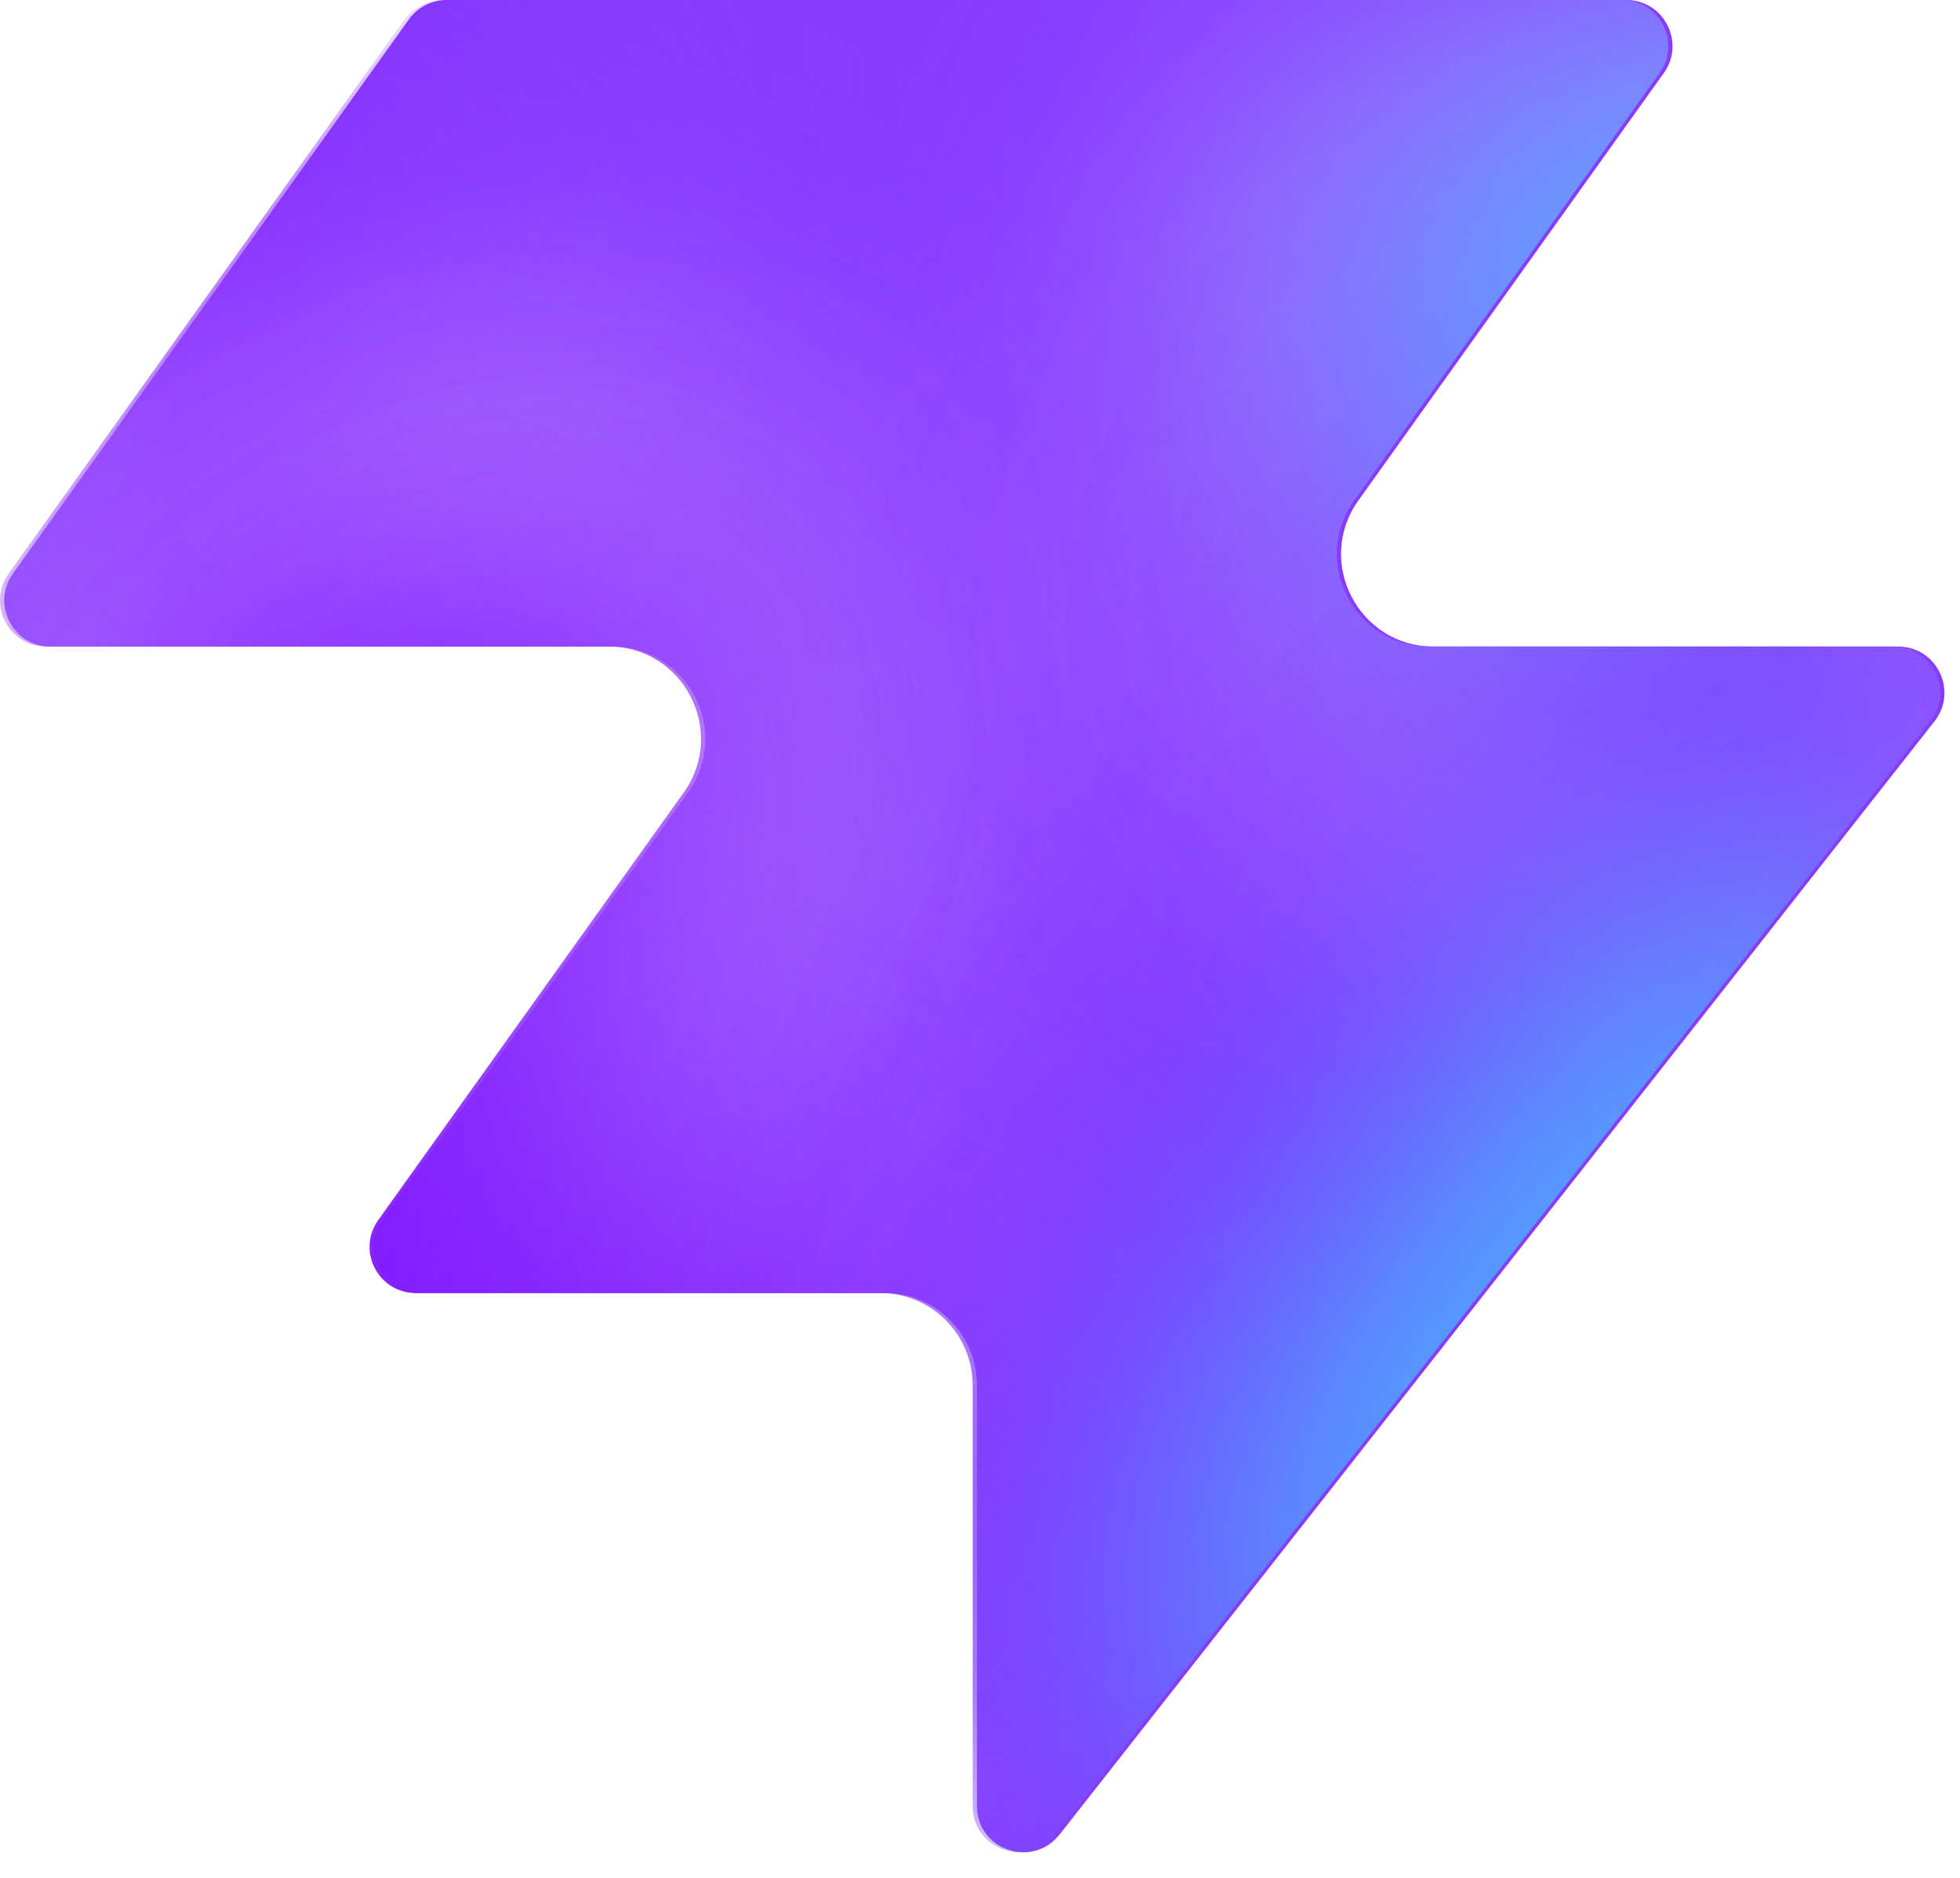
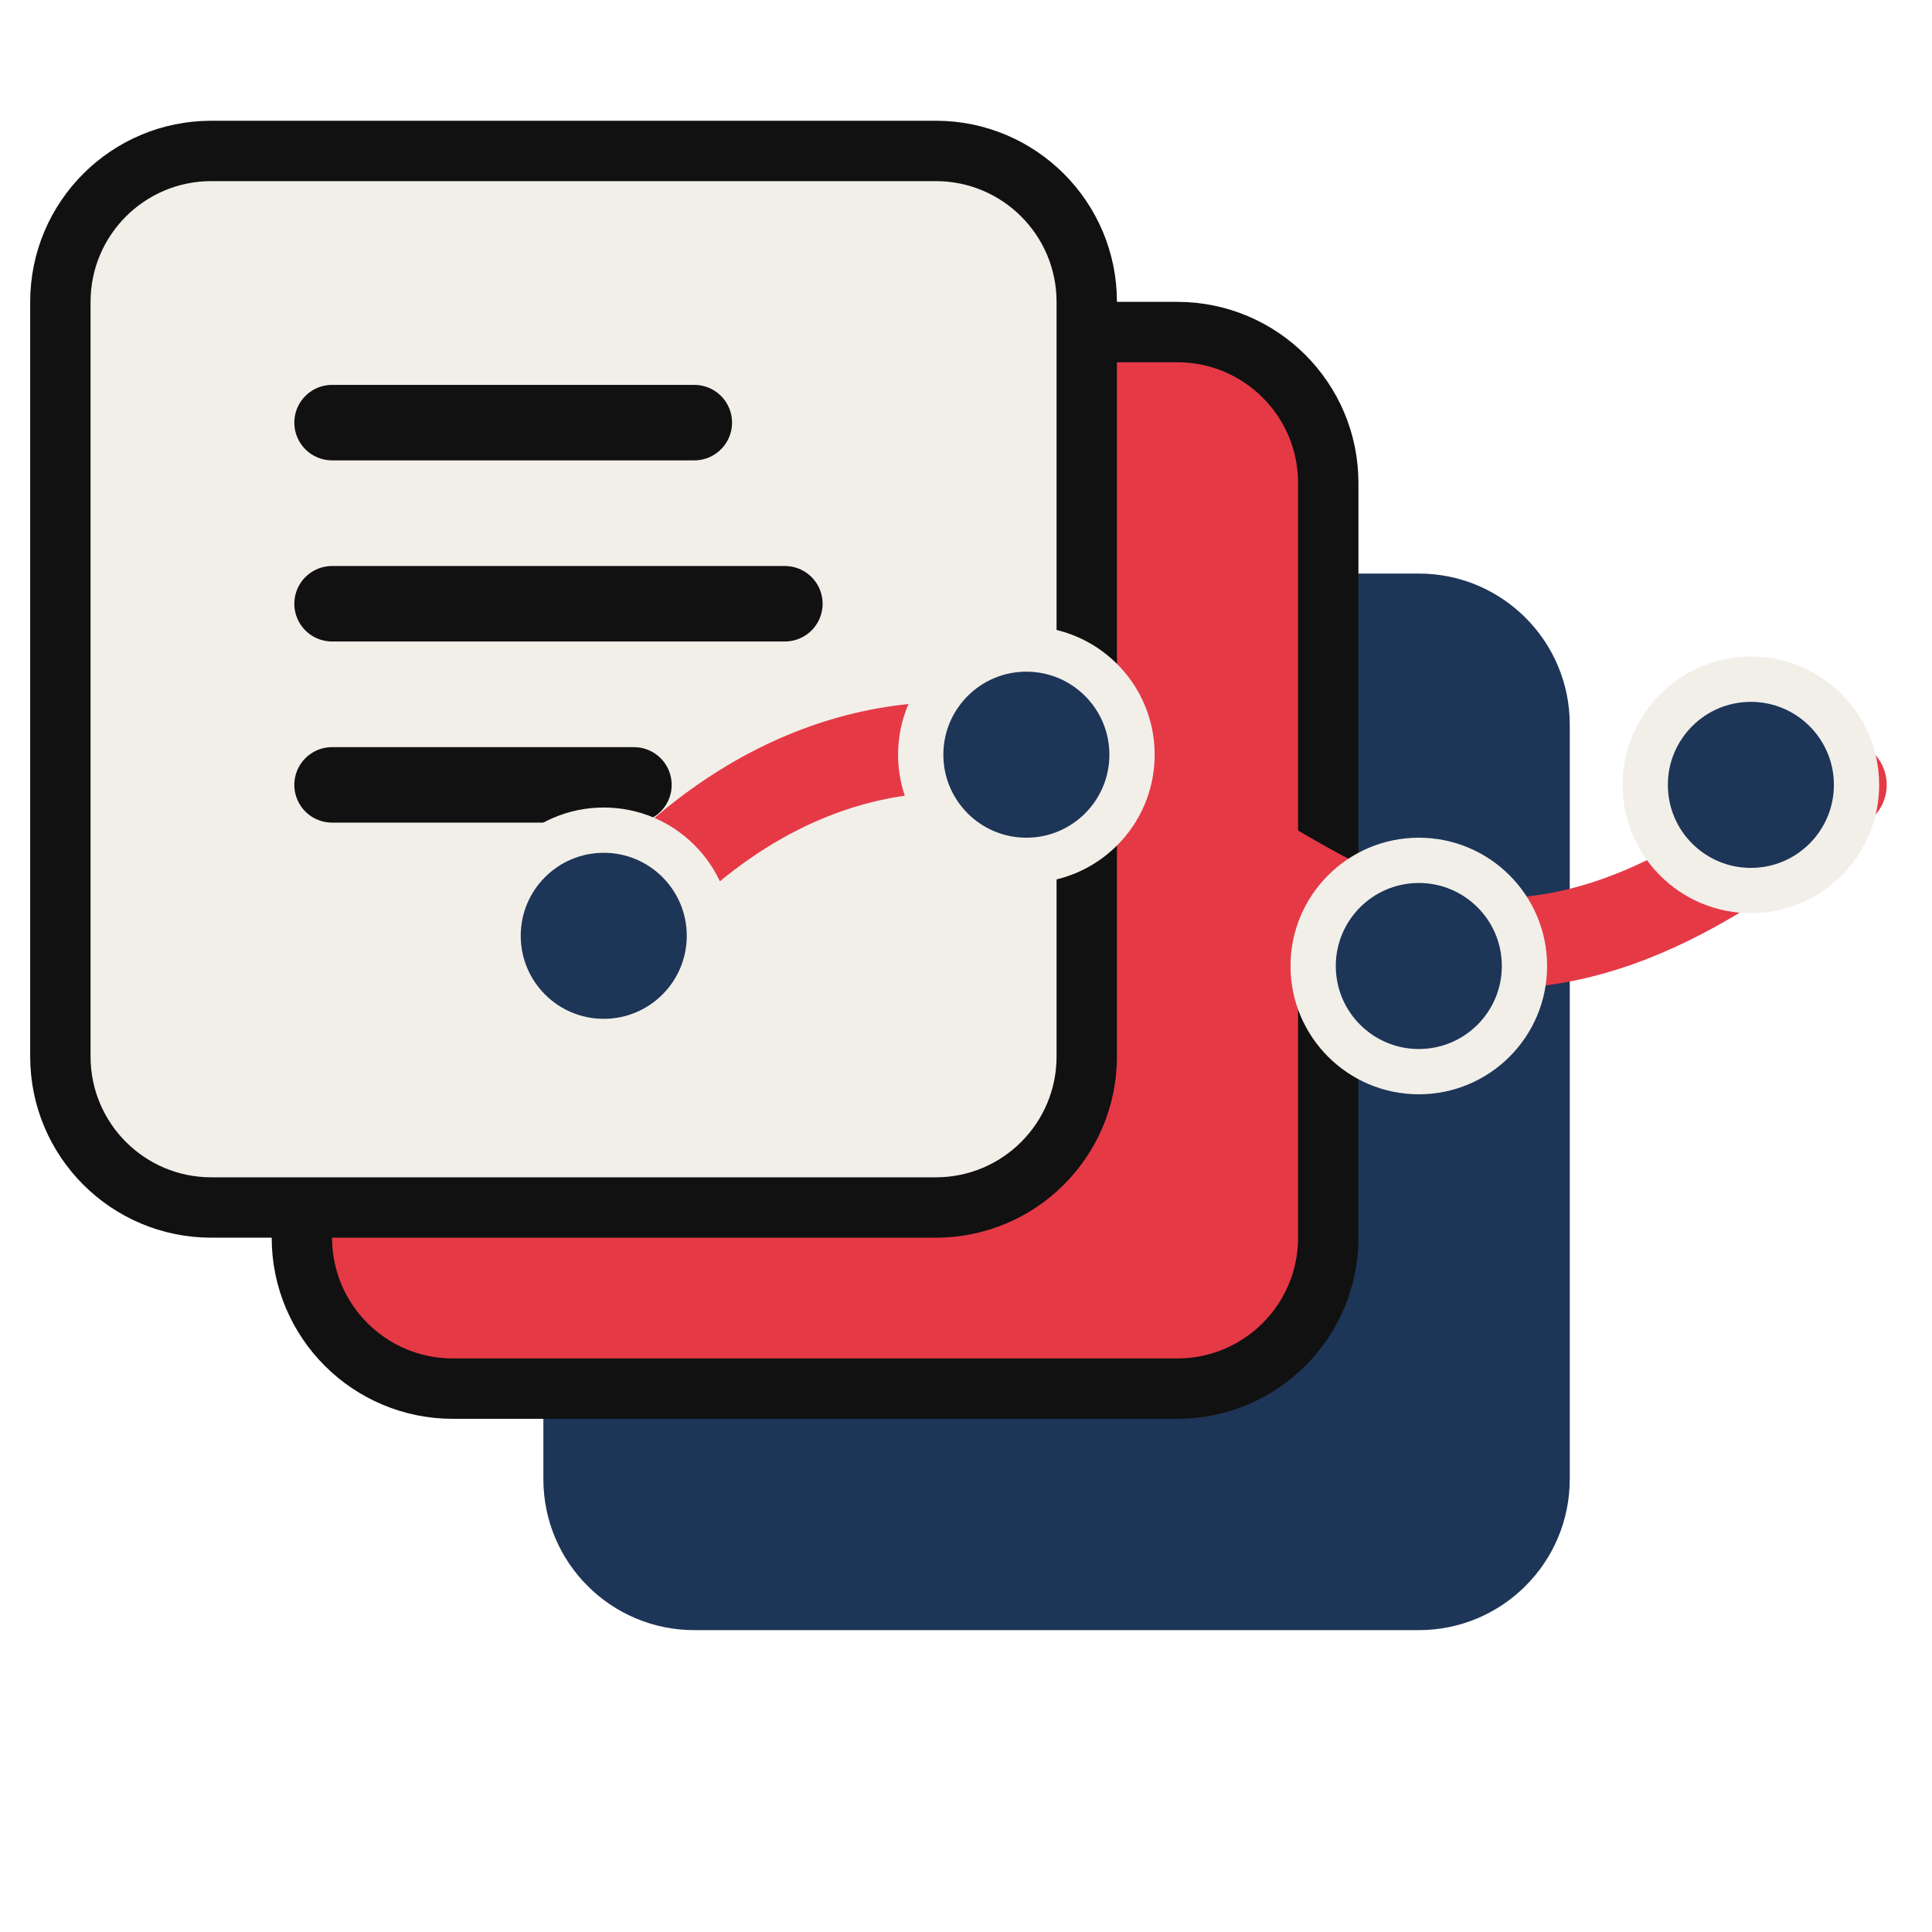
- <svg xmlns="http://www.w3.org/2000/svg" width="48" height="46" fill="none" viewBox="0 0 48 46">
-   <path fill="#863bff" d="M25.946 44.938c-.664.845-2.021.375-2.021-.698V33.937a2.26 2.26 0 0 0-2.262-2.262H10.287c-.92 0-1.456-1.04-.92-1.788l7.48-10.471c1.07-1.497 0-3.578-1.842-3.578H1.237c-.92 0-1.456-1.04-.92-1.788L10.013.474c.214-.297.556-.474.92-.474h28.894c.92 0 1.456 1.04.92 1.788l-7.48 10.471c-1.07 1.498 0 3.579 1.842 3.579h11.377c.943 0 1.473 1.088.89 1.83L25.947 44.94z" style="fill:#863bff;fill:color(display-p3 .525 .23 1);fill-opacity:1" />
-   <mask id="a" width="48" height="46" x="0" y="0" maskUnits="userSpaceOnUse" style="mask-type:alpha">
-     <path fill="#000" d="M25.842 44.938c-.664.844-2.021.375-2.021-.698V33.937a2.26 2.26 0 0 0-2.262-2.262H10.183c-.92 0-1.456-1.04-.92-1.788l7.48-10.471c1.07-1.498 0-3.579-1.842-3.579H1.133c-.92 0-1.456-1.04-.92-1.787L9.91.473c.214-.297.556-.474.92-.474h28.894c.92 0 1.456 1.04.92 1.788l-7.48 10.471c-1.07 1.498 0 3.578 1.842 3.578h11.377c.943 0 1.473 1.088.89 1.832L25.843 44.94z" style="fill:#000;fill-opacity:1" />
-   </mask>
-   <g mask="url(#a)">
-     <g filter="url(#b)">
-       <ellipse cx="5.508" cy="14.704" fill="#ede6ff" rx="5.508" ry="14.704" style="fill:#ede6ff;fill:color(display-p3 .927 .903 1);fill-opacity:1" transform="matrix(.00324 1 1 -.00324 -4.47 31.516)" />
-     </g>
-     <g filter="url(#c)">
-       <ellipse cx="10.399" cy="29.851" fill="#ede6ff" rx="10.399" ry="29.851" style="fill:#ede6ff;fill:color(display-p3 .927 .903 1);fill-opacity:1" transform="matrix(.00324 1 1 -.00324 -39.328 7.883)" />
-     </g>
-     <g filter="url(#d)">
-       <ellipse cx="5.508" cy="30.487" fill="#7e14ff" rx="5.508" ry="30.487" style="fill:#7e14ff;fill:color(display-p3 .492 .077 1);fill-opacity:1" transform="rotate(89.814 -25.913 -14.639)scale(1 -1)" />
-     </g>
-     <g filter="url(#e)">
-       <ellipse cx="5.508" cy="30.599" fill="#7e14ff" rx="5.508" ry="30.599" style="fill:#7e14ff;fill:color(display-p3 .492 .077 1);fill-opacity:1" transform="rotate(89.814 -32.644 -3.334)scale(1 -1)" />
-     </g>
-     <g filter="url(#f)">
-       <ellipse cx="5.508" cy="30.599" fill="#7e14ff" rx="5.508" ry="30.599" style="fill:#7e14ff;fill:color(display-p3 .492 .077 1);fill-opacity:1" transform="matrix(.00324 1 1 -.00324 -34.34 30.47)" />
-     </g>
-     <g filter="url(#g)">
-       <ellipse cx="14.072" cy="22.078" fill="#ede6ff" rx="14.072" ry="22.078" style="fill:#ede6ff;fill:color(display-p3 .927 .903 1);fill-opacity:1" transform="rotate(93.35 24.506 48.493)scale(-1 1)" />
-     </g>
-     <g filter="url(#h)">
-       <ellipse cx="3.47" cy="21.501" fill="#7e14ff" rx="3.47" ry="21.501" style="fill:#7e14ff;fill:color(display-p3 .492 .077 1);fill-opacity:1" transform="rotate(89.009 28.708 47.59)scale(-1 1)" />
-     </g>
-     <g filter="url(#i)">
-       <ellipse cx="3.47" cy="21.501" fill="#7e14ff" rx="3.47" ry="21.501" style="fill:#7e14ff;fill:color(display-p3 .492 .077 1);fill-opacity:1" transform="rotate(89.009 28.708 47.59)scale(-1 1)" />
-     </g>
-     <g filter="url(#j)">
-       <ellipse cx=".387" cy="8.972" fill="#7e14ff" rx="4.407" ry="29.108" style="fill:#7e14ff;fill:color(display-p3 .492 .077 1);fill-opacity:1" transform="rotate(39.51 .387 8.972)" />
-     </g>
-     <g filter="url(#k)">
-       <ellipse cx="47.523" cy="-6.092" fill="#7e14ff" rx="4.407" ry="29.108" style="fill:#7e14ff;fill:color(display-p3 .492 .077 1);fill-opacity:1" transform="rotate(37.892 47.523 -6.092)" />
-     </g>
-     <g filter="url(#l)">
-       <ellipse cx="41.412" cy="6.333" fill="#47bfff" rx="5.971" ry="9.665" style="fill:#47bfff;fill:color(display-p3 .28 .748 1);fill-opacity:1" transform="rotate(37.892 41.412 6.333)" />
-     </g>
-     <g filter="url(#m)">
-       <ellipse cx="-1.879" cy="38.332" fill="#7e14ff" rx="4.407" ry="29.108" style="fill:#7e14ff;fill:color(display-p3 .492 .077 1);fill-opacity:1" transform="rotate(37.892 -1.88 38.332)" />
-     </g>
-     <g filter="url(#n)">
-       <ellipse cx="-1.879" cy="38.332" fill="#7e14ff" rx="4.407" ry="29.108" style="fill:#7e14ff;fill:color(display-p3 .492 .077 1);fill-opacity:1" transform="rotate(37.892 -1.88 38.332)" />
-     </g>
-     <g filter="url(#o)">
-       <ellipse cx="35.651" cy="29.907" fill="#7e14ff" rx="4.407" ry="29.108" style="fill:#7e14ff;fill:color(display-p3 .492 .077 1);fill-opacity:1" transform="rotate(37.892 35.651 29.907)" />
-     </g>
-     <g filter="url(#p)">
-       <ellipse cx="38.418" cy="32.4" fill="#47bfff" rx="5.971" ry="15.297" style="fill:#47bfff;fill:color(display-p3 .28 .748 1);fill-opacity:1" transform="rotate(37.892 38.418 32.4)" />
-     </g>
-   </g>
-   <defs>
-     <filter id="b" width="60.045" height="41.654" x="-19.77" y="16.149" color-interpolation-filters="sRGB" filterUnits="userSpaceOnUse">
-       <feFlood flood-opacity="0" result="BackgroundImageFix" />
-       <feBlend in="SourceGraphic" in2="BackgroundImageFix" result="shape" />
-       <feGaussianBlur result="effect1_foregroundBlur_2002_17158" stdDeviation="7.659" />
-     </filter>
-     <filter id="c" width="90.34" height="51.437" x="-54.613" y="-7.533" color-interpolation-filters="sRGB" filterUnits="userSpaceOnUse">
-       <feFlood flood-opacity="0" result="BackgroundImageFix" />
-       <feBlend in="SourceGraphic" in2="BackgroundImageFix" result="shape" />
-       <feGaussianBlur result="effect1_foregroundBlur_2002_17158" stdDeviation="7.659" />
-     </filter>
-     <filter id="d" width="79.355" height="29.4" x="-49.64" y="2.03" color-interpolation-filters="sRGB" filterUnits="userSpaceOnUse">
-       <feFlood flood-opacity="0" result="BackgroundImageFix" />
-       <feBlend in="SourceGraphic" in2="BackgroundImageFix" result="shape" />
-       <feGaussianBlur result="effect1_foregroundBlur_2002_17158" stdDeviation="4.596" />
-     </filter>
-     <filter id="e" width="79.579" height="29.4" x="-45.045" y="20.029" color-interpolation-filters="sRGB" filterUnits="userSpaceOnUse">
-       <feFlood flood-opacity="0" result="BackgroundImageFix" />
-       <feBlend in="SourceGraphic" in2="BackgroundImageFix" result="shape" />
-       <feGaussianBlur result="effect1_foregroundBlur_2002_17158" stdDeviation="4.596" />
-     </filter>
-     <filter id="f" width="79.579" height="29.4" x="-43.513" y="21.178" color-interpolation-filters="sRGB" filterUnits="userSpaceOnUse">
-       <feFlood flood-opacity="0" result="BackgroundImageFix" />
-       <feBlend in="SourceGraphic" in2="BackgroundImageFix" result="shape" />
-       <feGaussianBlur result="effect1_foregroundBlur_2002_17158" stdDeviation="4.596" />
-     </filter>
-     <filter id="g" width="74.749" height="58.852" x="15.756" y="-17.901" color-interpolation-filters="sRGB" filterUnits="userSpaceOnUse">
-       <feFlood flood-opacity="0" result="BackgroundImageFix" />
-       <feBlend in="SourceGraphic" in2="BackgroundImageFix" result="shape" />
-       <feGaussianBlur result="effect1_foregroundBlur_2002_17158" stdDeviation="7.659" />
-     </filter>
-     <filter id="h" width="61.377" height="25.362" x="23.548" y="2.284" color-interpolation-filters="sRGB" filterUnits="userSpaceOnUse">
-       <feFlood flood-opacity="0" result="BackgroundImageFix" />
-       <feBlend in="SourceGraphic" in2="BackgroundImageFix" result="shape" />
-       <feGaussianBlur result="effect1_foregroundBlur_2002_17158" stdDeviation="4.596" />
-     </filter>
-     <filter id="i" width="61.377" height="25.362" x="23.548" y="2.284" color-interpolation-filters="sRGB" filterUnits="userSpaceOnUse">
-       <feFlood flood-opacity="0" result="BackgroundImageFix" />
-       <feBlend in="SourceGraphic" in2="BackgroundImageFix" result="shape" />
-       <feGaussianBlur result="effect1_foregroundBlur_2002_17158" stdDeviation="4.596" />
-     </filter>
-     <filter id="j" width="56.045" height="63.649" x="-27.636" y="-22.853" color-interpolation-filters="sRGB" filterUnits="userSpaceOnUse">
-       <feFlood flood-opacity="0" result="BackgroundImageFix" />
-       <feBlend in="SourceGraphic" in2="BackgroundImageFix" result="shape" />
-       <feGaussianBlur result="effect1_foregroundBlur_2002_17158" stdDeviation="4.596" />
-     </filter>
-     <filter id="k" width="54.814" height="64.646" x="20.116" y="-38.415" color-interpolation-filters="sRGB" filterUnits="userSpaceOnUse">
-       <feFlood flood-opacity="0" result="BackgroundImageFix" />
-       <feBlend in="SourceGraphic" in2="BackgroundImageFix" result="shape" />
-       <feGaussianBlur result="effect1_foregroundBlur_2002_17158" stdDeviation="4.596" />
-     </filter>
-     <filter id="l" width="33.541" height="35.313" x="24.641" y="-11.323" color-interpolation-filters="sRGB" filterUnits="userSpaceOnUse">
-       <feFlood flood-opacity="0" result="BackgroundImageFix" />
-       <feBlend in="SourceGraphic" in2="BackgroundImageFix" result="shape" />
-       <feGaussianBlur result="effect1_foregroundBlur_2002_17158" stdDeviation="4.596" />
-     </filter>
-     <filter id="m" width="54.814" height="64.646" x="-29.286" y="6.009" color-interpolation-filters="sRGB" filterUnits="userSpaceOnUse">
-       <feFlood flood-opacity="0" result="BackgroundImageFix" />
-       <feBlend in="SourceGraphic" in2="BackgroundImageFix" result="shape" />
-       <feGaussianBlur result="effect1_foregroundBlur_2002_17158" stdDeviation="4.596" />
-     </filter>
-     <filter id="n" width="54.814" height="64.646" x="-29.286" y="6.009" color-interpolation-filters="sRGB" filterUnits="userSpaceOnUse">
-       <feFlood flood-opacity="0" result="BackgroundImageFix" />
-       <feBlend in="SourceGraphic" in2="BackgroundImageFix" result="shape" />
-       <feGaussianBlur result="effect1_foregroundBlur_2002_17158" stdDeviation="4.596" />
-     </filter>
-     <filter id="o" width="54.814" height="64.646" x="8.244" y="-2.416" color-interpolation-filters="sRGB" filterUnits="userSpaceOnUse">
-       <feFlood flood-opacity="0" result="BackgroundImageFix" />
-       <feBlend in="SourceGraphic" in2="BackgroundImageFix" result="shape" />
-       <feGaussianBlur result="effect1_foregroundBlur_2002_17158" stdDeviation="4.596" />
-     </filter>
-     <filter id="p" width="39.409" height="43.623" x="18.713" y="10.588" color-interpolation-filters="sRGB" filterUnits="userSpaceOnUse">
-       <feFlood flood-opacity="0" result="BackgroundImageFix" />
-       <feBlend in="SourceGraphic" in2="BackgroundImageFix" result="shape" />
-       <feGaussianBlur result="effect1_foregroundBlur_2002_17158" stdDeviation="4.596" />
-     </filter>
-   </defs>
+ <svg xmlns="http://www.w3.org/2000/svg" viewBox="0 0 64 64" role="img" aria-label="Memoria Colectiva">
+   <path d="M23 19h24a5 5 0 0 1 5 5v25a5 5 0 0 1-5 5H23a5 5 0 0 1-5-5V24a5 5 0 0 1 5-5Z" fill="#1D3557" />
+   <path d="M15 11h24a5 5 0 0 1 5 5v25a5 5 0 0 1-5 5H15a5 5 0 0 1-5-5V16a5 5 0 0 1 5-5Z" fill="#E63946" stroke="#111111" stroke-width="2" />
+   <path d="M7 5h24a5 5 0 0 1 5 5v25a5 5 0 0 1-5 5H7a5 5 0 0 1-5-5V10a5 5 0 0 1 5-5Z" fill="#F2EFE9" stroke="#111111" stroke-width="2" />
+   <path d="M11 14h12M11 20h15M11 26h10" fill="none" stroke="#111111" stroke-linecap="round" stroke-width="2.5" />
+   <path d="M20 31c4-5 9-7 14-6 5 1 9 5 13 6 5 1 9-1 14-5" fill="none" stroke="#E63946" stroke-linecap="round" stroke-linejoin="round" stroke-width="3" />
+   <circle cx="20" cy="31" r="3.5" fill="#1D3557" stroke="#F2EFE9" stroke-width="1.5" />
+   <circle cx="34" cy="25" r="3.5" fill="#1D3557" stroke="#F2EFE9" stroke-width="1.5" />
+   <circle cx="47" cy="32" r="3.5" fill="#1D3557" stroke="#F2EFE9" stroke-width="1.5" />
+   <circle cx="58" cy="26" r="3.5" fill="#1D3557" stroke="#F2EFE9" stroke-width="1.5" />
</svg>
